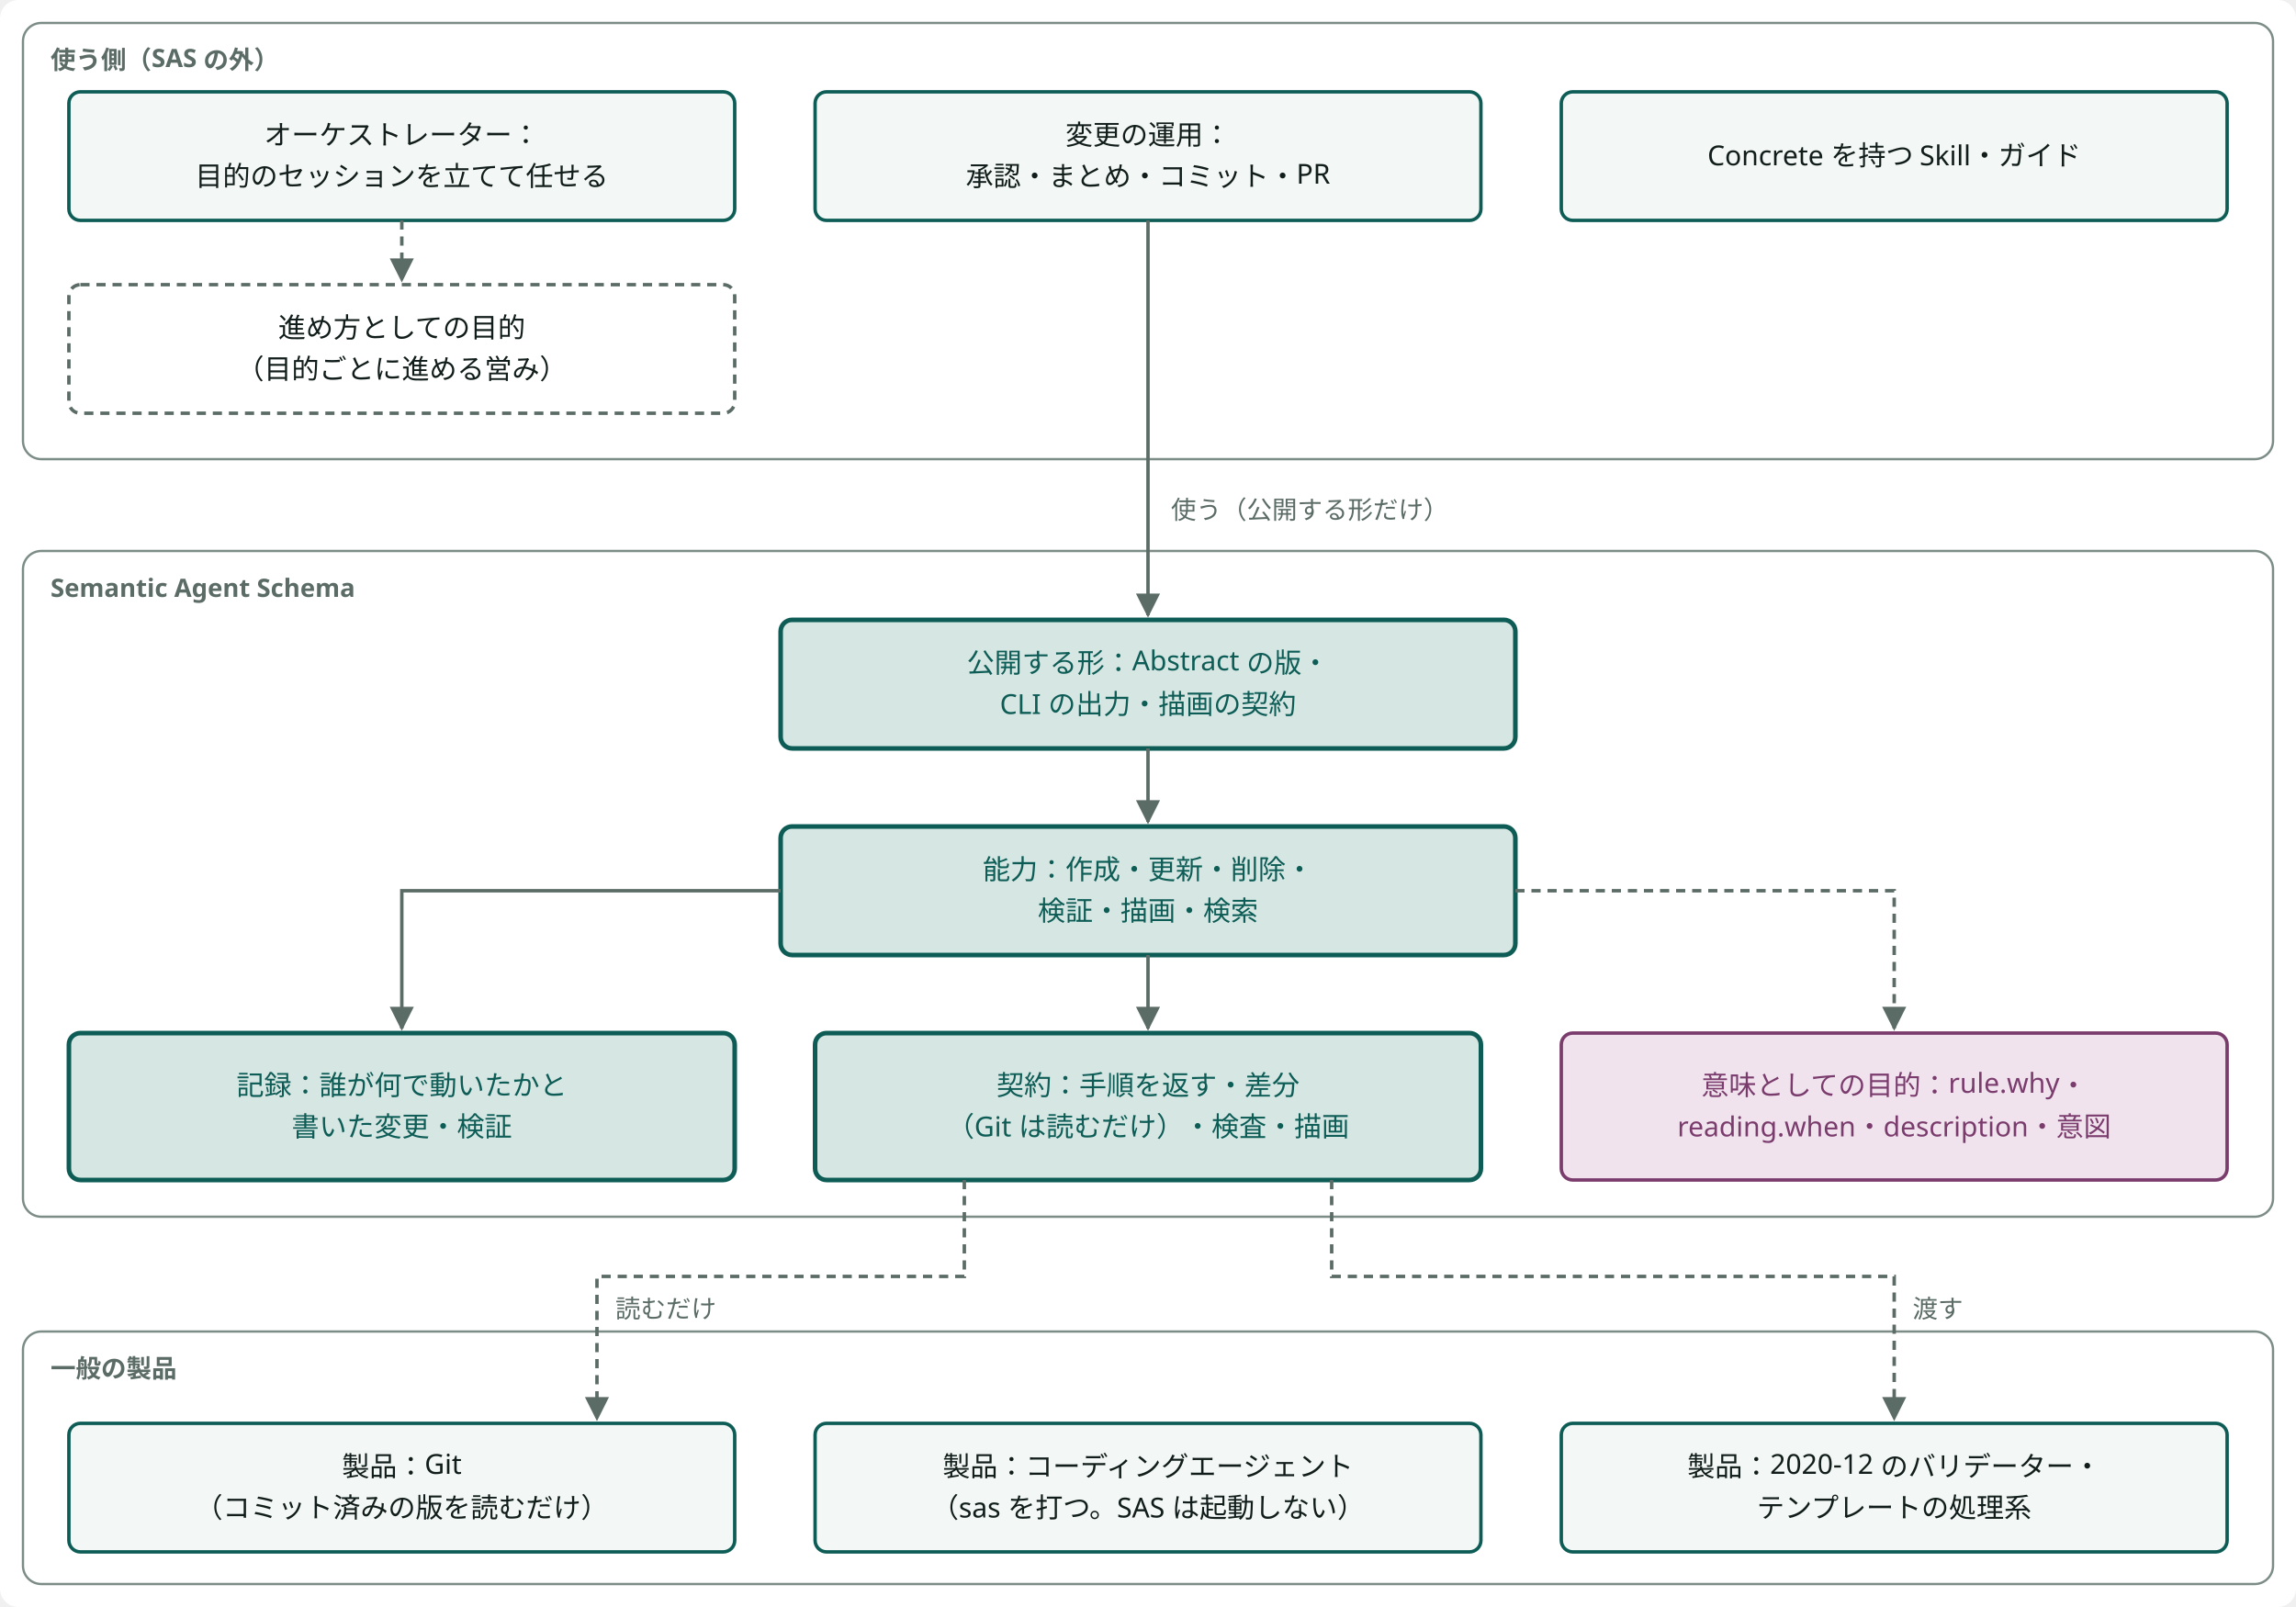
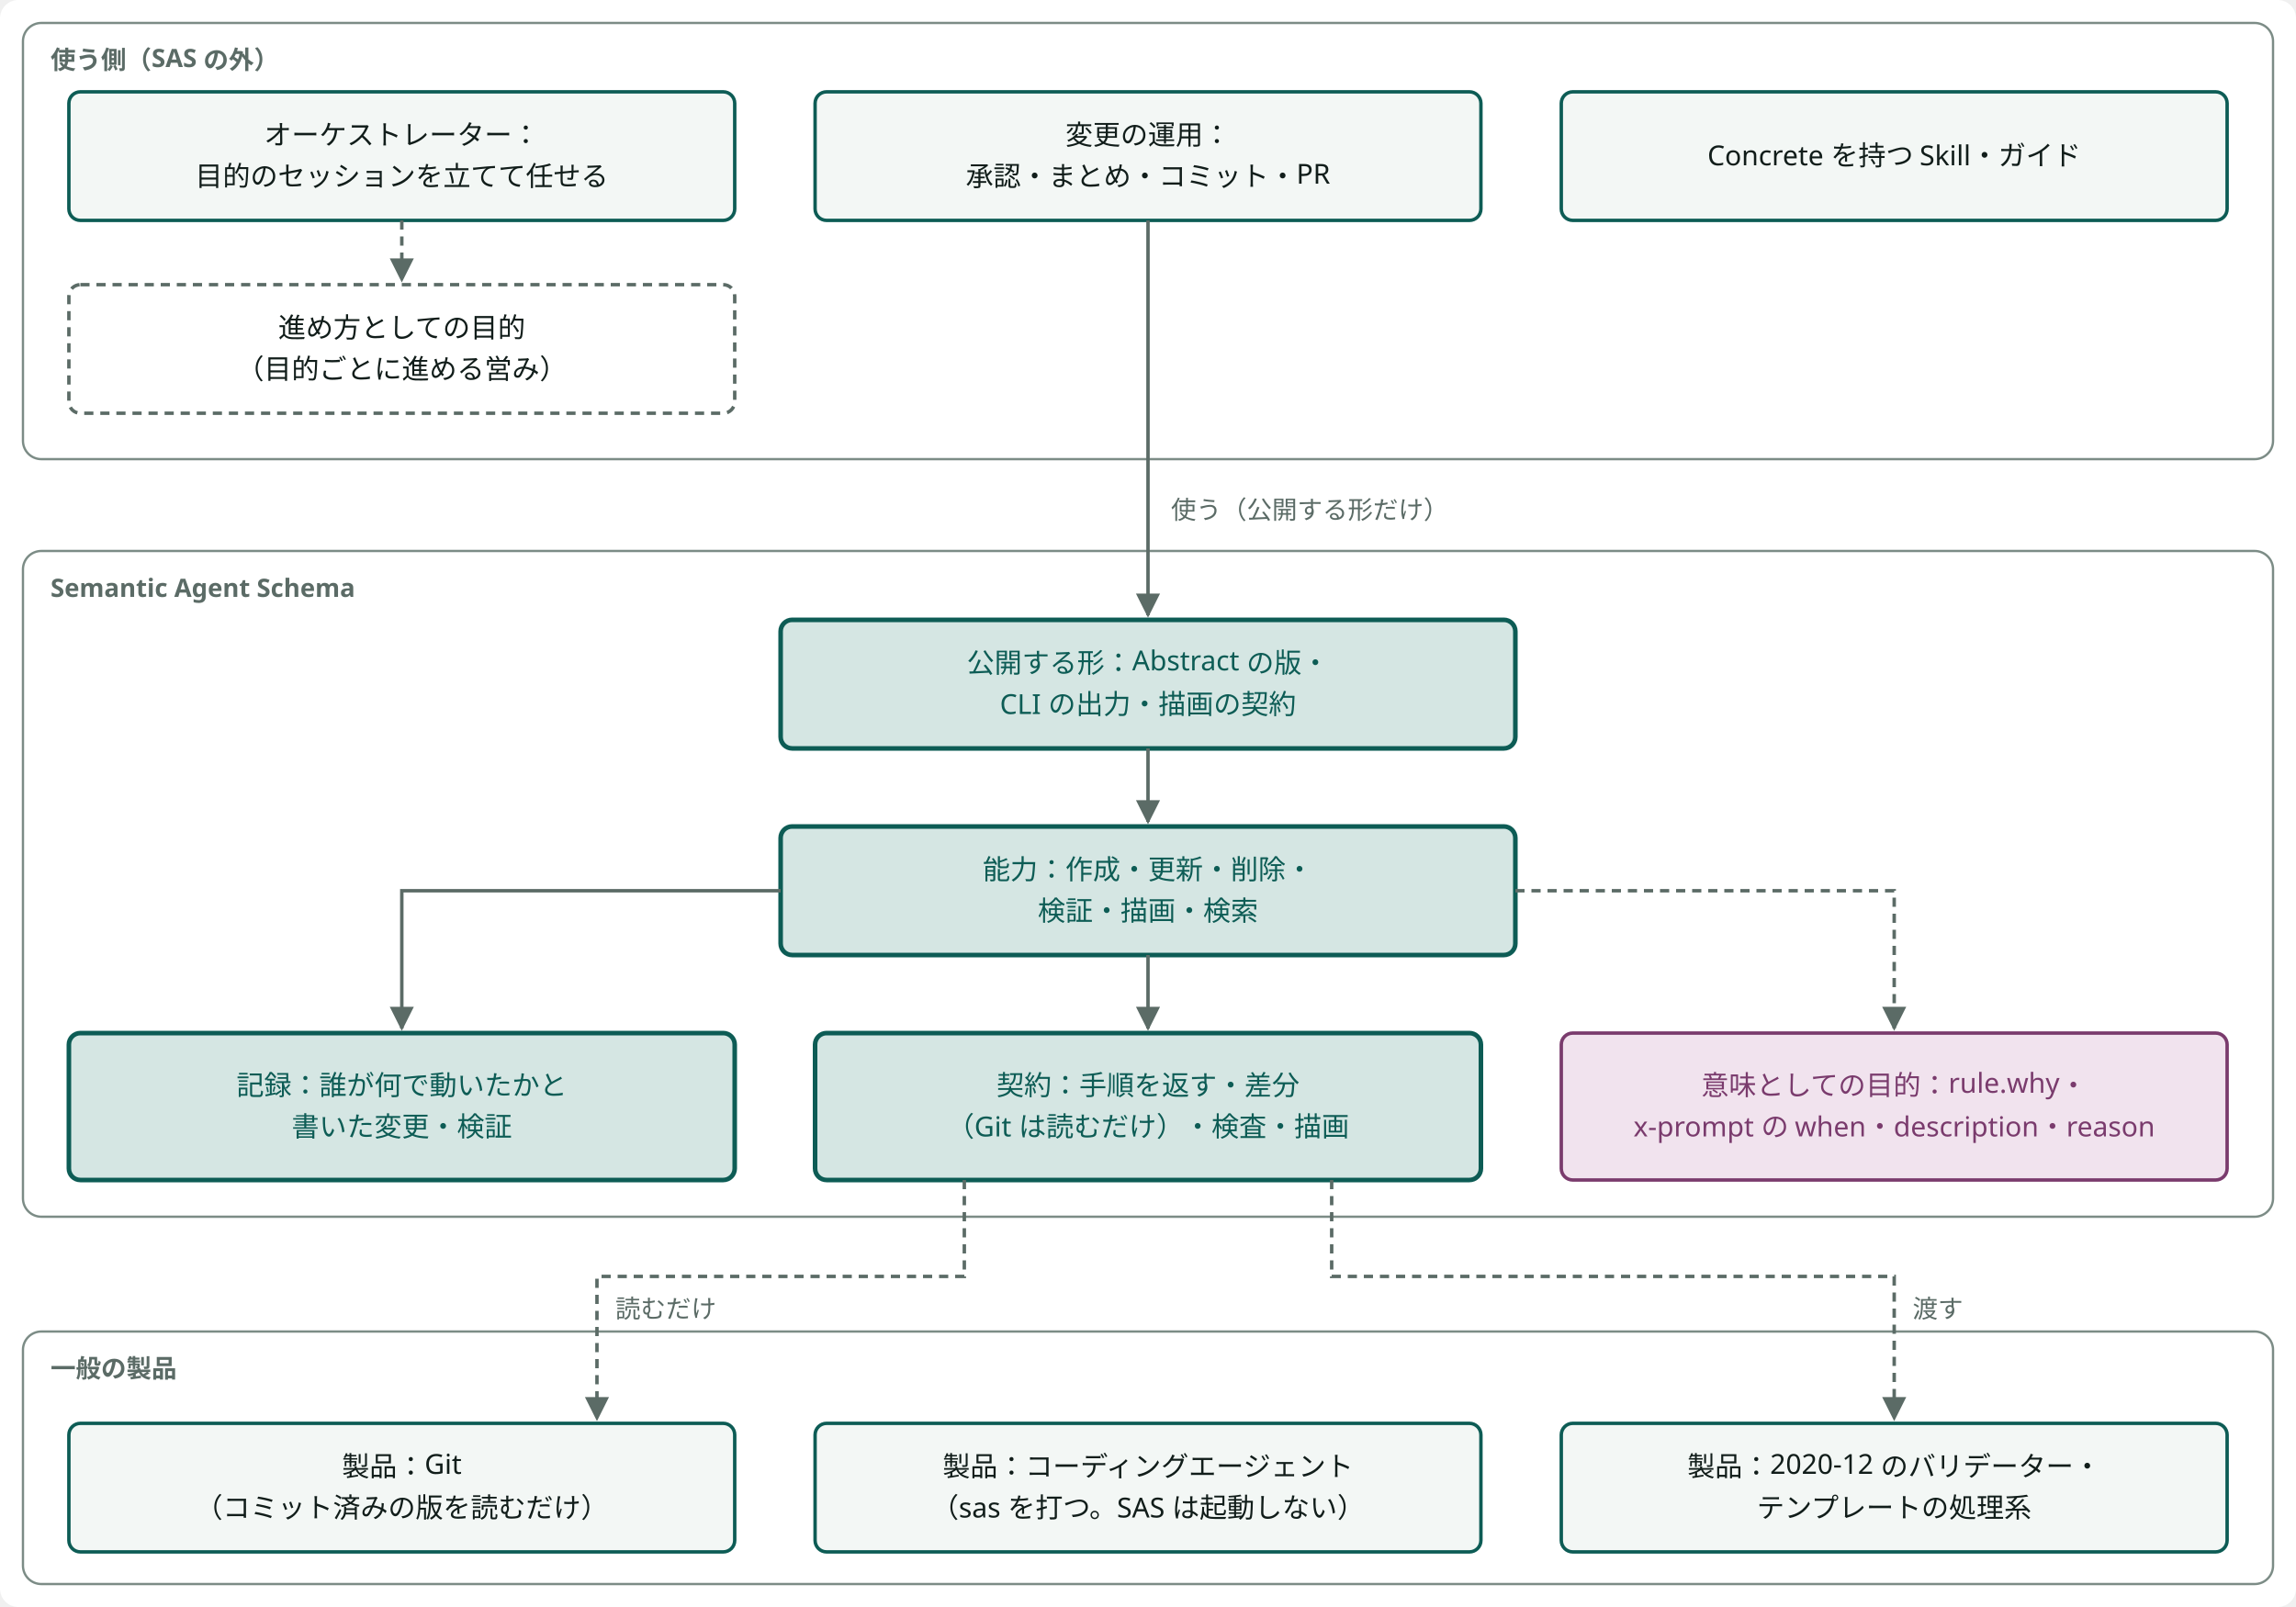
<svg viewBox="0 0 1000 700" width="100%" style="min-width:760px;max-width:1000px;display:block;margin:0 auto" role="img" aria-label="SAS と使う側と一般の製品" class="dsvg">
-   <style data-dsvg="dark">.dsvg .canvas{fill:var(--dsvg-area-fill,#FFFFFF)}.dsvg .area{fill:var(--dsvg-area-fill,#FFFFFF);stroke:var(--dsvg-line,#7C8C86)}.dsvg .note{fill:var(--dsvg-ink-soft,#5B6B66);font-size:11px}.dsvg .box{fill:var(--dsvg-box-fill,#F3F7F5);stroke:var(--dsvg-accent,#0D5C55)}.dsvg .label{fill:var(--dsvg-ink,#111D1A);font-size:12px}.dsvg .boundary{stroke:var(--dsvg-ink-soft,#5B6B66)}.dsvg .flow.async{stroke:var(--dsvg-ink-soft,#5B6B66)}.dsvg .flow{stroke:var(--dsvg-ink-soft,#5B6B66)}.dsvg .box.focus{fill:var(--dsvg-accent-bg,#D5E6E3);stroke:var(--dsvg-accent,#0D5C55)}.dsvg .label.focus{fill:var(--dsvg-accent,#0D5C55);font-size:12px}.dsvg .box.kind-1{fill:var(--dsvg-kind-1-bg,#F1E3EE);stroke:var(--dsvg-kind-1,#7A3B6D)}.dsvg .label.kind-1{fill:var(--dsvg-kind-1,#7A3B6D);font-size:12px}.dsvg #dsvg-d025f8c1-arrow-5B6B66 path{fill:var(--dsvg-ink-soft,#5B6B66)}@media (prefers-color-scheme:dark){:root:not([data-theme="light"]) .dsvg,.dsvg:root:not([data-theme="light"]){--dsvg-area-fill:#22302D;--dsvg-line:#62756F;--dsvg-ink-soft:#9DADA8;--dsvg-box-fill:#16211E;--dsvg-accent:#6CC9B8;--dsvg-ink:#E6EEEB;--dsvg-accent-bg:#173330;--dsvg-kind-1-bg:#2E1F2B;--dsvg-kind-1:#D094C2}}:root[data-theme="dark"] .dsvg{--dsvg-area-fill:#22302D;--dsvg-line:#62756F;--dsvg-ink-soft:#9DADA8;--dsvg-box-fill:#16211E;--dsvg-accent:#6CC9B8;--dsvg-ink:#E6EEEB;--dsvg-accent-bg:#173330;--dsvg-kind-1-bg:#2E1F2B;--dsvg-kind-1:#D094C2}</style>
+   <style data-dsvg="dark">.dsvg .canvas{fill:var(--dsvg-area-fill,#FFFFFF)}.dsvg .area{fill:var(--dsvg-area-fill,#FFFFFF);stroke:var(--dsvg-line,#7C8C86)}.dsvg .note{fill:var(--dsvg-ink-soft,#5B6B66);font-size:11px}.dsvg .box{fill:var(--dsvg-box-fill,#F3F7F5);stroke:var(--dsvg-accent,#0D5C55)}.dsvg .label{fill:var(--dsvg-ink,#111D1A);font-size:12px}.dsvg .boundary{stroke:var(--dsvg-ink-soft,#5B6B66)}.dsvg .flow.async{stroke:var(--dsvg-ink-soft,#5B6B66)}.dsvg .flow{stroke:var(--dsvg-ink-soft,#5B6B66)}.dsvg .box.focus{fill:var(--dsvg-accent-bg,#D5E6E3);stroke:var(--dsvg-accent,#0D5C55)}.dsvg .label.focus{fill:var(--dsvg-accent,#0D5C55);font-size:12px}.dsvg .box.kind-1{fill:var(--dsvg-kind-1-bg,#F1E3EE);stroke:var(--dsvg-kind-1,#7A3B6D)}.dsvg .label.kind-1{fill:var(--dsvg-kind-1,#7A3B6D);font-size:12px}.dsvg #dsvg-26e2393e-arrow-5B6B66 path{fill:var(--dsvg-ink-soft,#5B6B66)}@media (prefers-color-scheme:dark){:root:not([data-theme="light"]) .dsvg,.dsvg:root:not([data-theme="light"]){--dsvg-area-fill:#22302D;--dsvg-line:#62756F;--dsvg-ink-soft:#9DADA8;--dsvg-box-fill:#16211E;--dsvg-accent:#6CC9B8;--dsvg-ink:#E6EEEB;--dsvg-accent-bg:#173330;--dsvg-kind-1-bg:#2E1F2B;--dsvg-kind-1:#D094C2}}:root[data-theme="dark"] .dsvg{--dsvg-area-fill:#22302D;--dsvg-line:#62756F;--dsvg-ink-soft:#9DADA8;--dsvg-box-fill:#16211E;--dsvg-accent:#6CC9B8;--dsvg-ink:#E6EEEB;--dsvg-accent-bg:#173330;--dsvg-kind-1-bg:#2E1F2B;--dsvg-kind-1:#D094C2}</style>
  <defs data-dsvg="marker">
-     <marker id="dsvg-d025f8c1-arrow-5B6B66" viewBox="0 0 10 10" refX="9" refY="5" markerWidth="7" markerHeight="7" orient="auto-start-reverse">
+     <marker id="dsvg-26e2393e-arrow-5B6B66" viewBox="0 0 10 10" refX="9" refY="5" markerWidth="7" markerHeight="7" orient="auto-start-reverse">
      <path d="M0,0 L10,5 L0,10 z" fill="#5B6B66" />
    </marker>
  </defs>
  <rect data-dsvg="canvas" class="canvas" x="0.0" y="0.0" width="1000.0" height="700.0" fill="#FFFFFF" rx="8" />
  <rect class="area" x="10" y="10" width="980" height="190" fill="#FFFFFF" stroke="#7C8C86" stroke-width="1" rx="8" />
  <text class="note" x="22" y="30" font-weight="700" font-family="Noto Sans JP, Hiragino Kaku Gothic ProN, sans-serif" font-size="11" fill="#5B6B66">使う側（SAS の外）</text>
  <rect class="box" x="30" y="40" width="290" height="56" fill="#F3F7F5" stroke="#0D5C55" stroke-width="1.5" rx="5" />
  <text class="label" x="175.0" y="63.0" text-anchor="middle" font-family="Noto Sans JP, Hiragino Kaku Gothic ProN, sans-serif" font-size="12" fill="#111D1A">オーケストレーター：</text>
  <text class="label" x="175.0" y="81.0" text-anchor="middle" font-family="Noto Sans JP, Hiragino Kaku Gothic ProN, sans-serif" font-size="12" fill="#111D1A">目的のセッションを立てて任せる</text>
  <rect class="boundary" x="30" y="124" width="290" height="56" fill="none" stroke="#5B6B66" stroke-width="1.5" stroke-dasharray="4 3" rx="5" />
  <text class="label" x="175.0" y="147.0" text-anchor="middle" font-family="Noto Sans JP, Hiragino Kaku Gothic ProN, sans-serif" font-size="12" fill="#111D1A">進め方としての目的</text>
  <text class="label" x="175.0" y="165.0" text-anchor="middle" font-family="Noto Sans JP, Hiragino Kaku Gothic ProN, sans-serif" font-size="12" fill="#111D1A">（目的ごとに進める営み）</text>
  <rect class="box" x="355" y="40" width="290" height="56" fill="#F3F7F5" stroke="#0D5C55" stroke-width="1.5" rx="5" />
  <text class="label" x="500.0" y="63.0" text-anchor="middle" font-family="Noto Sans JP, Hiragino Kaku Gothic ProN, sans-serif" font-size="12" fill="#111D1A">変更の運用：</text>
  <text class="label" x="500.0" y="81.0" text-anchor="middle" font-family="Noto Sans JP, Hiragino Kaku Gothic ProN, sans-serif" font-size="12" fill="#111D1A">承認・まとめ・コミット・PR</text>
  <rect class="box" x="680" y="40" width="290" height="56" fill="#F3F7F5" stroke="#0D5C55" stroke-width="1.5" rx="5" />
  <text class="label" x="825.0" y="72.0" text-anchor="middle" font-family="Noto Sans JP, Hiragino Kaku Gothic ProN, sans-serif" font-size="12" fill="#111D1A">Concrete を持つ Skill・ガイド</text>
-   <path class="flow async" d="M175,96 V122" fill="none" stroke="#5B6B66" stroke-width="1.5" marker-end="url(#dsvg-d025f8c1-arrow-5B6B66)" stroke-dasharray="4 3" />
+   <path class="flow async" d="M175,96 V122" fill="none" stroke="#5B6B66" stroke-width="1.5" marker-end="url(#dsvg-26e2393e-arrow-5B6B66)" stroke-dasharray="4 3" />
  <rect class="area" x="10" y="240" width="980" height="290" fill="#FFFFFF" stroke="#7C8C86" stroke-width="1" rx="8" />
  <text class="note" x="22" y="260" font-weight="700" font-family="Noto Sans JP, Hiragino Kaku Gothic ProN, sans-serif" font-size="11" fill="#5B6B66">Semantic Agent Schema</text>
-   <path class="flow" d="M500,96 V268" fill="none" stroke="#5B6B66" stroke-width="1.5" marker-end="url(#dsvg-d025f8c1-arrow-5B6B66)" />
+   <path class="flow" d="M500,96 V268" fill="none" stroke="#5B6B66" stroke-width="1.5" marker-end="url(#dsvg-26e2393e-arrow-5B6B66)" />
  <text class="note" x="510" y="226" text-anchor="start" font-family="Noto Sans JP, Hiragino Kaku Gothic ProN, sans-serif" font-size="11" fill="#5B6B66">使う（公開する形だけ）</text>
  <rect class="box focus" x="340" y="270" width="320" height="56" fill="#D5E6E3" stroke="#0D5C55" stroke-width="2" rx="5" />
  <text class="label focus" x="500.0" y="293.0" text-anchor="middle" font-family="Noto Sans JP, Hiragino Kaku Gothic ProN, sans-serif" font-size="12" fill="#0D5C55">公開する形：Abstract の版・</text>
  <text class="label focus" x="500.0" y="311.0" text-anchor="middle" font-family="Noto Sans JP, Hiragino Kaku Gothic ProN, sans-serif" font-size="12" fill="#0D5C55">CLI の出力・描画の契約</text>
-   <path class="flow" d="M500,326 V358" fill="none" stroke="#5B6B66" stroke-width="1.5" marker-end="url(#dsvg-d025f8c1-arrow-5B6B66)" />
+   <path class="flow" d="M500,326 V358" fill="none" stroke="#5B6B66" stroke-width="1.5" marker-end="url(#dsvg-26e2393e-arrow-5B6B66)" />
  <rect class="box focus" x="340" y="360" width="320" height="56" fill="#D5E6E3" stroke="#0D5C55" stroke-width="2" rx="5" />
  <text class="label focus" x="500.0" y="383.0" text-anchor="middle" font-family="Noto Sans JP, Hiragino Kaku Gothic ProN, sans-serif" font-size="12" fill="#0D5C55">能力：作成・更新・削除・</text>
  <text class="label focus" x="500.0" y="401.0" text-anchor="middle" font-family="Noto Sans JP, Hiragino Kaku Gothic ProN, sans-serif" font-size="12" fill="#0D5C55">検証・描画・検索</text>
-   <path class="flow" d="M500,416 V448" fill="none" stroke="#5B6B66" stroke-width="1.5" marker-end="url(#dsvg-d025f8c1-arrow-5B6B66)" />
-   <path class="flow" d="M340,388 H175 V448" fill="none" stroke="#5B6B66" stroke-width="1.5" marker-end="url(#dsvg-d025f8c1-arrow-5B6B66)" />
-   <path class="flow async" d="M660,388 H825 V448" fill="none" stroke="#5B6B66" stroke-width="1.5" marker-end="url(#dsvg-d025f8c1-arrow-5B6B66)" stroke-dasharray="4 3" />
+   <path class="flow" d="M500,416 V448" fill="none" stroke="#5B6B66" stroke-width="1.5" marker-end="url(#dsvg-26e2393e-arrow-5B6B66)" />
+   <path class="flow" d="M340,388 H175 V448" fill="none" stroke="#5B6B66" stroke-width="1.5" marker-end="url(#dsvg-26e2393e-arrow-5B6B66)" />
+   <path class="flow async" d="M660,388 H825 V448" fill="none" stroke="#5B6B66" stroke-width="1.5" marker-end="url(#dsvg-26e2393e-arrow-5B6B66)" stroke-dasharray="4 3" />
  <rect class="box focus" x="30" y="450" width="290" height="64" fill="#D5E6E3" stroke="#0D5C55" stroke-width="2" rx="5" />
  <text class="label focus" x="175.0" y="477.0" text-anchor="middle" font-family="Noto Sans JP, Hiragino Kaku Gothic ProN, sans-serif" font-size="12" fill="#0D5C55">記録：誰が何で動いたかと</text>
  <text class="label focus" x="175.0" y="495.0" text-anchor="middle" font-family="Noto Sans JP, Hiragino Kaku Gothic ProN, sans-serif" font-size="12" fill="#0D5C55">書いた変更・検証</text>
  <rect class="box focus" x="355" y="450" width="290" height="64" fill="#D5E6E3" stroke="#0D5C55" stroke-width="2" rx="5" />
  <text class="label focus" x="500.0" y="477.0" text-anchor="middle" font-family="Noto Sans JP, Hiragino Kaku Gothic ProN, sans-serif" font-size="12" fill="#0D5C55">契約：手順を返す・差分</text>
  <text class="label focus" x="500.0" y="495.0" text-anchor="middle" font-family="Noto Sans JP, Hiragino Kaku Gothic ProN, sans-serif" font-size="12" fill="#0D5C55">（Git は読むだけ）・検査・描画</text>
  <rect class="box kind-1" x="680" y="450" width="290" height="64" fill="#F1E3EE" stroke="#7A3B6D" stroke-width="1.5" rx="5" />
  <text class="label kind-1" x="825.0" y="477.0" text-anchor="middle" font-family="Noto Sans JP, Hiragino Kaku Gothic ProN, sans-serif" font-size="12" fill="#7A3B6D">意味としての目的：rule.why・</text>
-   <text class="label kind-1" x="825.0" y="495.0" text-anchor="middle" font-family="Noto Sans JP, Hiragino Kaku Gothic ProN, sans-serif" font-size="12" fill="#7A3B6D">reading.when・description・意図</text>
+   <text class="label kind-1" x="825.0" y="495.0" text-anchor="middle" font-family="Noto Sans JP, Hiragino Kaku Gothic ProN, sans-serif" font-size="12" fill="#7A3B6D">x-prompt の when・description・reason</text>
  <rect class="area" x="10" y="580" width="980" height="110" fill="#FFFFFF" stroke="#7C8C86" stroke-width="1" rx="8" />
  <text class="note" x="22" y="600" font-weight="700" font-family="Noto Sans JP, Hiragino Kaku Gothic ProN, sans-serif" font-size="11" fill="#5B6B66">一般の製品</text>
-   <path class="flow async" d="M420,514 V556 H260 V618" fill="none" stroke="#5B6B66" stroke-width="1.5" marker-end="url(#dsvg-d025f8c1-arrow-5B6B66)" stroke-dasharray="4 3" />
+   <path class="flow async" d="M420,514 V556 H260 V618" fill="none" stroke="#5B6B66" stroke-width="1.5" marker-end="url(#dsvg-26e2393e-arrow-5B6B66)" stroke-dasharray="4 3" />
  <text class="note" x="268" y="574" text-anchor="start" font-family="Noto Sans JP, Hiragino Kaku Gothic ProN, sans-serif" font-size="11" fill="#5B6B66">読むだけ</text>
-   <path class="flow async" d="M580,514 V556 H825 V618" fill="none" stroke="#5B6B66" stroke-width="1.5" marker-end="url(#dsvg-d025f8c1-arrow-5B6B66)" stroke-dasharray="4 3" />
+   <path class="flow async" d="M580,514 V556 H825 V618" fill="none" stroke="#5B6B66" stroke-width="1.5" marker-end="url(#dsvg-26e2393e-arrow-5B6B66)" stroke-dasharray="4 3" />
  <text class="note" x="833" y="574" text-anchor="start" font-family="Noto Sans JP, Hiragino Kaku Gothic ProN, sans-serif" font-size="11" fill="#5B6B66">渡す</text>
  <rect class="box" x="30" y="620" width="290" height="56" fill="#F3F7F5" stroke="#0D5C55" stroke-width="1.5" rx="5" />
  <text class="label" x="175.0" y="643.0" text-anchor="middle" font-family="Noto Sans JP, Hiragino Kaku Gothic ProN, sans-serif" font-size="12" fill="#111D1A">製品：Git</text>
  <text class="label" x="175.0" y="661.0" text-anchor="middle" font-family="Noto Sans JP, Hiragino Kaku Gothic ProN, sans-serif" font-size="12" fill="#111D1A">（コミット済みの版を読むだけ）</text>
  <rect class="box" x="355" y="620" width="290" height="56" fill="#F3F7F5" stroke="#0D5C55" stroke-width="1.5" rx="5" />
  <text class="label" x="500.0" y="643.0" text-anchor="middle" font-family="Noto Sans JP, Hiragino Kaku Gothic ProN, sans-serif" font-size="12" fill="#111D1A">製品：コーディングエージェント</text>
  <text class="label" x="500.0" y="661.0" text-anchor="middle" font-family="Noto Sans JP, Hiragino Kaku Gothic ProN, sans-serif" font-size="12" fill="#111D1A">（sas を打つ。SAS は起動しない）</text>
  <rect class="box" x="680" y="620" width="290" height="56" fill="#F3F7F5" stroke="#0D5C55" stroke-width="1.5" rx="5" />
  <text class="label" x="825.0" y="643.0" text-anchor="middle" font-family="Noto Sans JP, Hiragino Kaku Gothic ProN, sans-serif" font-size="12" fill="#111D1A">製品：2020-12 のバリデーター・</text>
  <text class="label" x="825.0" y="661.0" text-anchor="middle" font-family="Noto Sans JP, Hiragino Kaku Gothic ProN, sans-serif" font-size="12" fill="#111D1A">テンプレートの処理系</text>
</svg>
